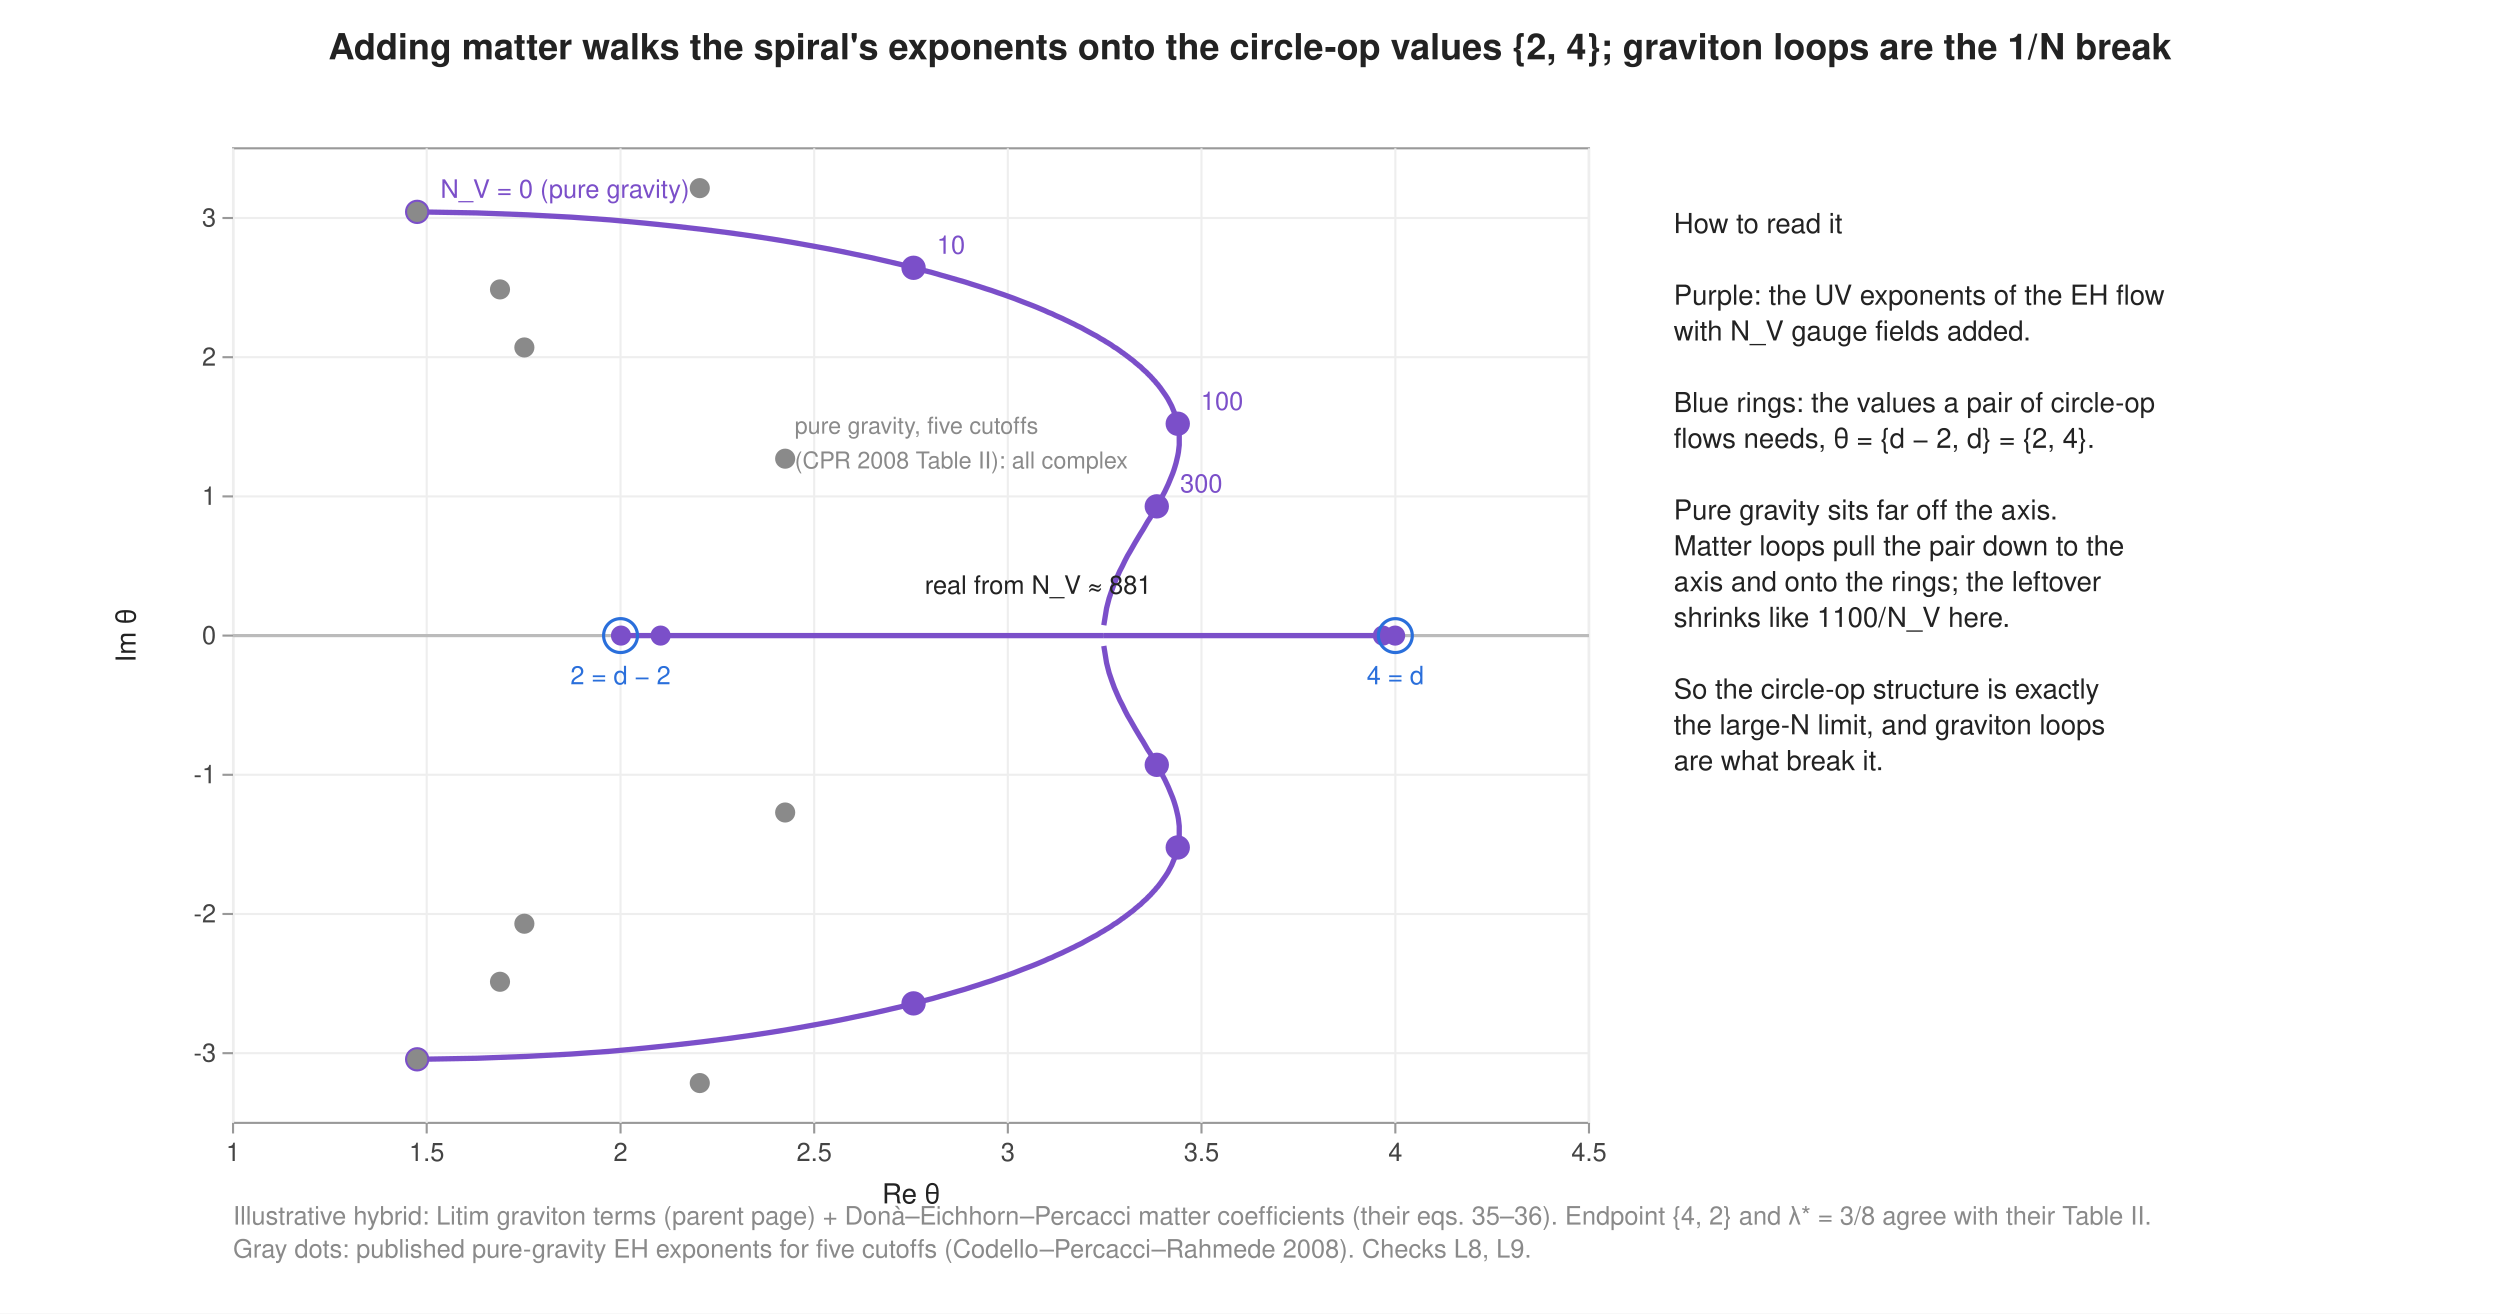
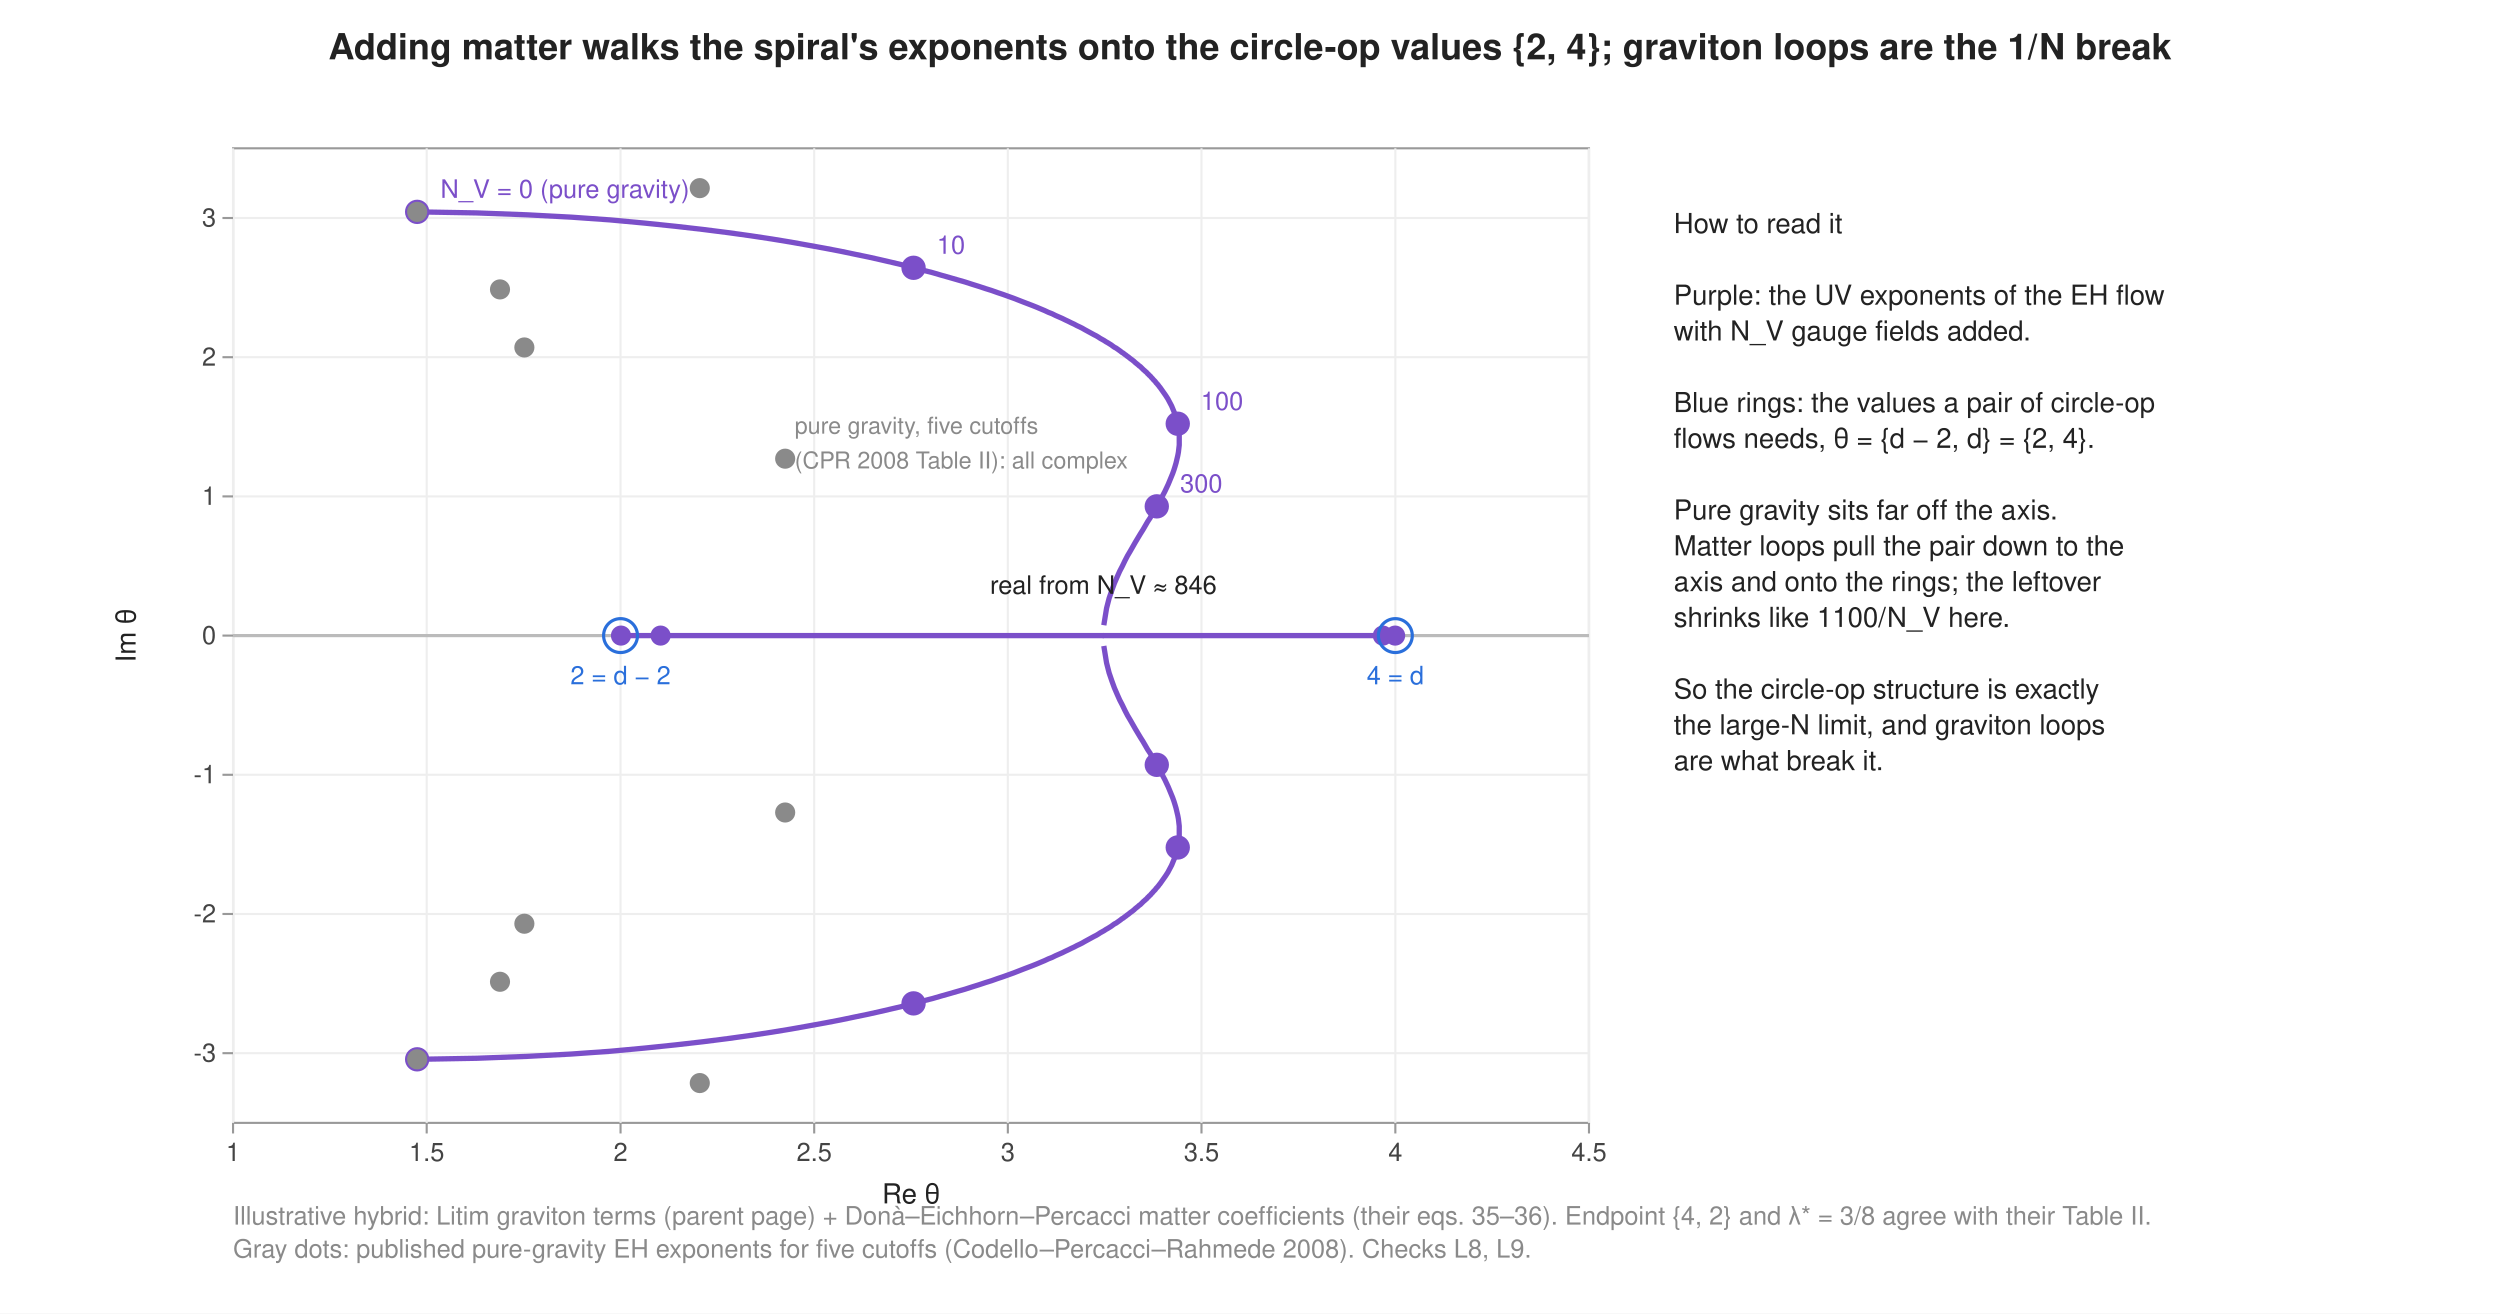
<svg xmlns="http://www.w3.org/2000/svg" width="1180" height="620" viewBox="0 0 1180 620">
  <rect x="0" y="0" width="1180" height="620" fill="white" />
  <text x="590.0" y="28.0" font-family="Helvetica, Arial, sans-serif" font-size="17" text-anchor="middle" fill="#222222" font-weight="bold">Adding matter walks the spiral's exponents onto the circle-op values {2, 4}; graviton loops are the 1/N break</text>
  <rect x="110.0" y="70.0" width="640.0" height="460.0" rx="0" stroke="#999" fill="none" stroke-width="1" opacity="1" />
  <line x1="110.0" y1="530.0" x2="110.0" y2="535.0" stroke="#999" stroke-width="1" opacity="1" />
  <line x1="110.0" y1="70.0" x2="110.0" y2="530.0" stroke="#eee" stroke-width="1" opacity="1" />
  <text x="110.0" y="548.0" font-family="Helvetica, Arial, sans-serif" font-size="12" text-anchor="middle" fill="#444" font-weight="normal">1</text>
  <line x1="201.4" y1="530.0" x2="201.4" y2="535.0" stroke="#999" stroke-width="1" opacity="1" />
  <line x1="201.4" y1="70.0" x2="201.4" y2="530.0" stroke="#eee" stroke-width="1" opacity="1" />
  <text x="201.4" y="548.0" font-family="Helvetica, Arial, sans-serif" font-size="12" text-anchor="middle" fill="#444" font-weight="normal">1.5</text>
  <line x1="292.9" y1="530.0" x2="292.9" y2="535.0" stroke="#999" stroke-width="1" opacity="1" />
  <line x1="292.9" y1="70.0" x2="292.9" y2="530.0" stroke="#eee" stroke-width="1" opacity="1" />
  <text x="292.9" y="548.0" font-family="Helvetica, Arial, sans-serif" font-size="12" text-anchor="middle" fill="#444" font-weight="normal">2</text>
  <line x1="384.3" y1="530.0" x2="384.3" y2="535.0" stroke="#999" stroke-width="1" opacity="1" />
  <line x1="384.3" y1="70.0" x2="384.3" y2="530.0" stroke="#eee" stroke-width="1" opacity="1" />
  <text x="384.3" y="548.0" font-family="Helvetica, Arial, sans-serif" font-size="12" text-anchor="middle" fill="#444" font-weight="normal">2.5</text>
  <line x1="475.7" y1="530.0" x2="475.7" y2="535.0" stroke="#999" stroke-width="1" opacity="1" />
  <line x1="475.7" y1="70.0" x2="475.7" y2="530.0" stroke="#eee" stroke-width="1" opacity="1" />
  <text x="475.7" y="548.0" font-family="Helvetica, Arial, sans-serif" font-size="12" text-anchor="middle" fill="#444" font-weight="normal">3</text>
  <line x1="567.1" y1="530.0" x2="567.1" y2="535.0" stroke="#999" stroke-width="1" opacity="1" />
  <line x1="567.1" y1="70.0" x2="567.1" y2="530.0" stroke="#eee" stroke-width="1" opacity="1" />
  <text x="567.1" y="548.0" font-family="Helvetica, Arial, sans-serif" font-size="12" text-anchor="middle" fill="#444" font-weight="normal">3.5</text>
  <line x1="658.6" y1="530.0" x2="658.6" y2="535.0" stroke="#999" stroke-width="1" opacity="1" />
  <line x1="658.6" y1="70.0" x2="658.6" y2="530.0" stroke="#eee" stroke-width="1" opacity="1" />
  <text x="658.6" y="548.0" font-family="Helvetica, Arial, sans-serif" font-size="12" text-anchor="middle" fill="#444" font-weight="normal">4</text>
  <line x1="750.0" y1="530.0" x2="750.0" y2="535.0" stroke="#999" stroke-width="1" opacity="1" />
  <line x1="750.0" y1="70.0" x2="750.0" y2="530.0" stroke="#eee" stroke-width="1" opacity="1" />
  <text x="750.0" y="548.0" font-family="Helvetica, Arial, sans-serif" font-size="12" text-anchor="middle" fill="#444" font-weight="normal">4.5</text>
  <line x1="105.0" y1="497.1" x2="110.0" y2="497.1" stroke="#999" stroke-width="1" opacity="1" />
  <line x1="110.0" y1="497.1" x2="750.0" y2="497.1" stroke="#eee" stroke-width="1" opacity="1" />
  <text x="102.0" y="501.1" font-family="Helvetica, Arial, sans-serif" font-size="12" text-anchor="end" fill="#444" font-weight="normal">-3</text>
  <line x1="105.0" y1="431.4" x2="110.0" y2="431.4" stroke="#999" stroke-width="1" opacity="1" />
  <line x1="110.0" y1="431.4" x2="750.0" y2="431.4" stroke="#eee" stroke-width="1" opacity="1" />
  <text x="102.0" y="435.4" font-family="Helvetica, Arial, sans-serif" font-size="12" text-anchor="end" fill="#444" font-weight="normal">-2</text>
  <line x1="105.0" y1="365.7" x2="110.0" y2="365.7" stroke="#999" stroke-width="1" opacity="1" />
  <line x1="110.0" y1="365.7" x2="750.0" y2="365.7" stroke="#eee" stroke-width="1" opacity="1" />
  <text x="102.0" y="369.7" font-family="Helvetica, Arial, sans-serif" font-size="12" text-anchor="end" fill="#444" font-weight="normal">-1</text>
  <line x1="105.0" y1="300.0" x2="110.0" y2="300.0" stroke="#999" stroke-width="1" opacity="1" />
  <line x1="110.0" y1="300.0" x2="750.0" y2="300.0" stroke="#eee" stroke-width="1" opacity="1" />
  <text x="102.0" y="304.0" font-family="Helvetica, Arial, sans-serif" font-size="12" text-anchor="end" fill="#444" font-weight="normal">0</text>
  <line x1="105.0" y1="234.3" x2="110.0" y2="234.3" stroke="#999" stroke-width="1" opacity="1" />
  <line x1="110.0" y1="234.3" x2="750.0" y2="234.3" stroke="#eee" stroke-width="1" opacity="1" />
  <text x="102.0" y="238.3" font-family="Helvetica, Arial, sans-serif" font-size="12" text-anchor="end" fill="#444" font-weight="normal">1</text>
  <line x1="105.0" y1="168.6" x2="110.0" y2="168.6" stroke="#999" stroke-width="1" opacity="1" />
  <line x1="110.0" y1="168.6" x2="750.0" y2="168.6" stroke="#eee" stroke-width="1" opacity="1" />
  <text x="102.0" y="172.6" font-family="Helvetica, Arial, sans-serif" font-size="12" text-anchor="end" fill="#444" font-weight="normal">2</text>
  <line x1="105.0" y1="102.9" x2="110.0" y2="102.9" stroke="#999" stroke-width="1" opacity="1" />
  <line x1="110.0" y1="102.9" x2="750.0" y2="102.9" stroke="#eee" stroke-width="1" opacity="1" />
  <text x="102.0" y="106.9" font-family="Helvetica, Arial, sans-serif" font-size="12" text-anchor="end" fill="#444" font-weight="normal">3</text>
  <text x="430.0" y="568.0" font-family="Helvetica, Arial, sans-serif" font-size="13" text-anchor="middle" fill="#222222" font-weight="normal">Re θ</text>
  <text x="64.0" y="300.0" font-family="Helvetica, Arial, sans-serif" font-size="13" text-anchor="middle" fill="#222222" font-weight="normal" transform="rotate(-90 64.0 300.0)">Im θ</text>
  <line x1="110.0" y1="300.0" x2="750.0" y2="300.0" stroke="#bbb" stroke-width="1.5" opacity="1" />
  <path d="M196.9,100.0 L225.0,100.5 L248.9,101.4 L269.7,102.5 L288.0,103.8 L304.2,105.3 L318.7,106.8 L331.8,108.3 L343.6,109.8 L354.4,111.3 L364.3,112.8 L373.4,114.3 L381.8,115.8 L389.5,117.2 L396.8,118.6 L403.5,120.0 L409.8,121.3 L415.6,122.6 L421.2,123.9 L426.3,125.1 L431.2,126.4 L435.8,127.6 L440.2,128.7 L444.3,129.9 L448.2,131.0 L452.0,132.1 L455.5,133.1 L458.9,134.2 L462.1,135.2 L465.1,136.2 L468.0,137.1 L470.8,138.1 L473.5,139.0 L476.0,139.9 L478.5,140.8 L480.8,141.7 L483.1,142.6 L485.2,143.4 L487.3,144.2 L489.3,145.0 L491.2,145.8 L493.1,146.6 L494.8,147.4 L496.6,148.1 L498.2,148.9 L499.8,149.6 L501.4,150.3 L502.8,151.0 L504.3,151.7 L505.7,152.4 L507.0,153.0 L508.3,153.7 L509.6,154.3 L510.8,154.9 L512.0,155.6 L513.1,156.2 L514.2,156.8 L515.3,157.4 L516.4,158.0 L517.4,158.5 L518.4,159.1 L519.3,159.7 L520.2,160.2 L521.1,160.7 L522.0,161.3 L522.9,161.8 L523.7,162.3 L524.5,162.8 L525.3,163.4 L526.0,163.9 L526.8,164.3 L527.5,164.8 L528.2,165.3 L528.9,165.8 L529.5,166.3 L530.2,166.7 L530.8,167.2 L531.4,167.6 L532.0,168.1 L532.6,168.5 L533.2,169.0 L533.7,169.4 L534.3,169.8 L534.8,170.2 L535.3,170.6 L535.8,171.1 L536.3,171.5 L536.8,171.9 L537.3,172.3 L537.7,172.7 L538.2,173.0 L538.6,173.4 L539.0,173.8 L539.4,174.2 L539.8,174.6 L540.2,174.9 L540.6,175.3 L541.0,175.6 L541.4,176.0 L541.7,176.4 L542.1,176.7 L542.4,177.1 L542.8,177.4 L543.1,177.7 L543.4,178.1 L543.7,178.4 L544.0,178.7 L544.3,179.1 L544.6,179.4 L544.9,179.7 L545.2,180.0 L545.5,180.4 L545.7,180.7 L546.0,181.0 L546.3,181.3 L546.5,181.6 L546.8,181.9 L547.0,182.2 L547.2,182.5 L547.5,182.8 L547.7,183.1 L548.9,184.8 L550.1,186.5 L551.2,188.2 L552.1,189.9 L553.0,191.6 L553.7,193.3 L554.4,195.0 L555.0,196.7 L555.5,198.3 L555.9,200.0 L556.2,201.7 L556.4,203.4 L556.6,205.1 L556.6,206.8 L556.6,208.4 L556.6,210.1 L556.4,211.8 L556.2,213.5 L555.9,215.1 L555.5,216.8 L555.1,218.5 L554.6,220.2 L554.1,221.8 L553.5,223.5 L552.8,225.2 L552.1,226.9 L551.4,228.6 L550.6,230.3 L549.8,232.0 L548.9,233.7 L548.0,235.5 L547.0,237.2 L546.0,239.0 L545.0,240.7 L543.9,242.5 L542.9,244.4 L541.7,246.2 L540.6,248.1 L539.5,250.0 L538.3,251.9 L537.1,253.9 L535.9,255.9 L534.7,258.0 L533.5,260.1 L532.2,262.3 L531.0,264.6 L529.8,267.1 L528.5,269.6 L527.3,272.3 L526.0,275.3 L524.8,278.6 L523.5,282.4 L522.3,287.1 L521.0,295.1" stroke="#7b4fc9" stroke-width="2.5" fill="none" opacity="1" stroke-linejoin="round" />
  <path d="M196.9,500.0 L225.0,499.5 L248.9,498.6 L269.7,497.5 L288.0,496.2 L304.2,494.7 L318.7,493.2 L331.8,491.7 L343.6,490.2 L354.4,488.7 L364.3,487.2 L373.4,485.7 L381.8,484.2 L389.5,482.8 L396.8,481.4 L403.5,480.0 L409.8,478.7 L415.6,477.4 L421.2,476.1 L426.3,474.9 L431.2,473.6 L435.8,472.4 L440.2,471.3 L444.3,470.1 L448.2,469.0 L452.0,467.9 L455.5,466.9 L458.9,465.8 L462.1,464.8 L465.1,463.8 L468.0,462.9 L470.8,461.9 L473.5,461.0 L476.0,460.1 L478.5,459.2 L480.8,458.3 L483.1,457.4 L485.2,456.6 L487.3,455.8 L489.3,455.0 L491.2,454.2 L493.1,453.4 L494.8,452.6 L496.6,451.9 L498.2,451.1 L499.8,450.4 L501.4,449.7 L502.8,449.0 L504.3,448.3 L505.7,447.6 L507.0,447.0 L508.3,446.3 L509.6,445.7 L510.8,445.1 L512.0,444.4 L513.1,443.8 L514.2,443.2 L515.3,442.6 L516.4,442.0 L517.4,441.5 L518.4,440.9 L519.3,440.3 L520.2,439.8 L521.1,439.3 L522.0,438.7 L522.9,438.2 L523.7,437.7 L524.5,437.2 L525.3,436.6 L526.0,436.1 L526.8,435.7 L527.5,435.2 L528.2,434.7 L528.9,434.2 L529.5,433.7 L530.2,433.3 L530.8,432.8 L531.4,432.4 L532.0,431.9 L532.6,431.5 L533.2,431.0 L533.7,430.6 L534.3,430.2 L534.8,429.8 L535.3,429.4 L535.8,428.9 L536.3,428.5 L536.8,428.1 L537.3,427.7 L537.7,427.3 L538.2,427.0 L538.6,426.6 L539.0,426.2 L539.4,425.8 L539.8,425.4 L540.2,425.1 L540.6,424.7 L541.0,424.4 L541.4,424.0 L541.7,423.6 L542.1,423.3 L542.4,422.9 L542.8,422.6 L543.1,422.3 L543.4,421.9 L543.7,421.6 L544.0,421.3 L544.3,420.9 L544.6,420.6 L544.9,420.3 L545.2,420.0 L545.5,419.6 L545.7,419.3 L546.0,419.0 L546.3,418.7 L546.5,418.4 L546.8,418.1 L547.0,417.8 L547.2,417.5 L547.5,417.2 L547.7,416.9 L548.9,415.2 L550.1,413.5 L551.2,411.8 L552.1,410.1 L553.0,408.4 L553.7,406.7 L554.4,405.0 L555.0,403.3 L555.5,401.7 L555.9,400.0 L556.2,398.3 L556.4,396.6 L556.6,394.9 L556.6,393.2 L556.6,391.6 L556.6,389.9 L556.4,388.2 L556.2,386.5 L555.9,384.9 L555.5,383.2 L555.1,381.5 L554.6,379.8 L554.1,378.2 L553.5,376.5 L552.8,374.8 L552.1,373.1 L551.4,371.4 L550.6,369.7 L549.8,368.0 L548.9,366.3 L548.0,364.5 L547.0,362.8 L546.0,361.0 L545.0,359.3 L543.9,357.5 L542.9,355.6 L541.7,353.8 L540.6,351.9 L539.5,350.0 L538.3,348.1 L537.1,346.1 L535.9,344.1 L534.7,342.0 L533.5,339.9 L532.2,337.7 L531.0,335.4 L529.8,332.9 L528.5,330.4 L527.3,327.7 L526.0,324.7 L524.8,321.4 L523.5,317.6 L522.3,312.9 L521.0,304.9" stroke="#7b4fc9" stroke-width="2.5" fill="none" opacity="1" stroke-linejoin="round" />
-   <path d="M521.0,300.0 L490.0,300.0 L474.6,300.0 L462.9,300.0 L453.2,300.0 L444.7,300.0 L437.1,300.0 L430.1,300.0 L423.6,300.0 L417.6,300.0 L412.0,300.0 L406.6,300.0 L401.6,300.0 L396.9,300.0 L392.4,300.0 L388.1,300.0 L384.0,300.0 L380.1,300.0 L376.4,300.0 L372.8,300.0 L369.4,300.0 L366.1,300.0 L363.0,300.0 L360.0,300.0 L357.1,300.0 L354.3,300.0 L351.7,300.0 L349.2,300.0 L346.7,300.0 L344.4,300.0 L342.2,300.0 L340.0,300.0 L338.0,300.0 L336.0,300.0 L334.1,300.0 L332.3,300.0 L330.6,300.0 L328.9,300.0 L327.3,300.0 L325.8,300.0 L324.3,300.0 L322.9,300.0 L321.6,300.0 L320.3,300.0 L319.0,300.0 L317.9,300.0 L316.7,300.0 L315.7,300.0 L314.6,300.0 L313.6,300.0 L312.7,300.0 L311.8,300.0 L310.9,300.0 L310.1,300.0 L309.3,300.0 L308.5,300.0 L307.8,300.0 L307.1,300.0 L306.5,300.0 L305.8,300.0 L305.2,300.0 L304.7,300.0 L304.1,300.0 L303.6,300.0 L303.1,300.0 L302.6,300.0 L302.2,300.0 L301.7,300.0 L301.3,300.0 L300.9,300.0 L300.5,300.0 L300.2,300.0 L299.8,300.0 L299.5,300.0 L299.2,300.0 L298.9,300.0 L298.6,300.0 L298.4,300.0 L298.1,300.0 L297.8,300.0 L297.6,300.0 L297.4,300.0 L297.2,300.0 L297.0,300.0 L296.8,300.0 L296.6,300.0 L296.4,300.0 L296.2,300.0 L296.1,300.0 L295.9,300.0 L295.8,300.0 L295.6,300.0 L295.5,300.0 L295.4,300.0 L295.3,300.0 L295.2,300.0 L295.0,300.0 L294.9,300.0 L294.8,300.0 L294.8,300.0 L294.7,300.0 L294.6,300.0 L294.5,300.0 L294.4,300.0 L294.3,300.0 L294.3,300.0 L294.2,300.0 L294.1,300.0 L294.1,300.0 L294.0,300.0 L294.0,300.0 L293.9,300.0 L293.9,300.0 L293.8,300.0 L293.8,300.0 L293.7,300.0 L293.7,300.0 L293.6,300.0 L293.6,300.0 L293.6,300.0 L293.5,300.0 L293.5,300.0 L293.5,300.0 L293.4,300.0 L293.4,300.0 L293.4,300.0 L293.4,300.0 L293.3,300.0 L293.3,300.0 L293.3,300.0 L293.3,300.0 L293.3,300.0 L293.2,300.0 L293.2,300.0 L293.2,300.0 L293.2,300.0 L293.2,300.0 L293.2,300.0 L293.1,300.0 L293.1,300.0 L293.1,300.0 L293.1,300.0 L293.1,300.0 L293.1,300.0 L293.1,300.0 L293.1,300.0" stroke="#7b4fc9" stroke-width="2.5" fill="none" opacity="1" stroke-linejoin="round" />
-   <path d="M521.0,300.0 L549.7,300.0 L562.7,300.0 L571.9,300.0 L579.2,300.0 L585.4,300.0 L590.7,300.0 L595.4,300.0 L599.6,300.0 L603.4,300.0 L606.8,300.0 L610.0,300.0 L612.9,300.0 L615.5,300.0 L618.0,300.0 L620.3,300.0 L622.4,300.0 L624.4,300.0 L626.3,300.0 L628.0,300.0 L629.7,300.0 L631.2,300.0 L632.7,300.0 L634.0,300.0 L635.3,300.0 L636.5,300.0 L637.6,300.0 L638.7,300.0 L639.7,300.0 L640.7,300.0 L641.6,300.0 L642.4,300.0 L643.3,300.0 L644.0,300.0 L644.7,300.0 L645.4,300.0 L646.1,300.0 L646.7,300.0 L647.3,300.0 L647.9,300.0 L648.4,300.0 L648.9,300.0 L649.4,300.0 L649.8,300.0 L650.2,300.0 L650.6,300.0 L651.0,300.0 L651.4,300.0 L651.8,300.0 L652.1,300.0 L652.4,300.0 L652.7,300.0 L653.0,300.0 L653.3,300.0 L653.5,300.0 L653.8,300.0 L654.0,300.0 L654.2,300.0 L654.4,300.0 L654.6,300.0 L654.8,300.0 L655.0,300.0 L655.2,300.0 L655.3,300.0 L655.5,300.0 L655.6,300.0 L655.8,300.0 L655.9,300.0 L656.0,300.0 L656.2,300.0 L656.3,300.0 L656.4,300.0 L656.5,300.0 L656.6,300.0 L656.7,300.0 L656.8,300.0 L656.9,300.0 L656.9,300.0 L657.0,300.0 L657.1,300.0 L657.2,300.0 L657.2,300.0 L657.3,300.0 L657.4,300.0 L657.4,300.0 L657.5,300.0 L657.5,300.0 L657.6,300.0 L657.6,300.0 L657.7,300.0 L657.7,300.0 L657.8,300.0 L657.8,300.0 L657.8,300.0 L657.9,300.0 L657.9,300.0 L657.9,300.0 L658.0,300.0 L658.0,300.0 L658.0,300.0 L658.0,300.0 L658.1,300.0 L658.1,300.0 L658.1,300.0 L658.1,300.0 L658.2,300.0 L658.2,300.0 L658.2,300.0 L658.2,300.0 L658.2,300.0 L658.2,300.0 L658.3,300.0 L658.3,300.0 L658.3,300.0 L658.3,300.0 L658.3,300.0 L658.3,300.0 L658.3,300.0 L658.4,300.0 L658.4,300.0 L658.4,300.0 L658.4,300.0 L658.4,300.0 L658.4,300.0 L658.4,300.0 L658.4,300.0 L658.4,300.0 L658.4,300.0 L658.4,300.0 L658.4,300.0 L658.4,300.0 L658.5,300.0 L658.5,300.0 L658.5,300.0 L658.5,300.0 L658.5,300.0 L658.5,300.0 L658.5,300.0 L658.5,300.0 L658.5,300.0 L658.5,300.0 L658.5,300.0 L658.5,300.0 L658.5,300.0 L658.5,300.0 L658.5,300.0" stroke="#7b4fc9" stroke-width="2.5" fill="none" opacity="1" stroke-linejoin="round" />
+   <path d="M521.0,300.0 L520.8,300.0 L490.0,300.0 L474.6,300.0 L462.9,300.0 L453.2,300.0 L444.7,300.0 L437.1,300.0 L430.1,300.0 L423.6,300.0 L417.6,300.0 L412.0,300.0 L406.6,300.0 L401.6,300.0 L396.9,300.0 L392.4,300.0 L388.1,300.0 L384.0,300.0 L380.1,300.0 L376.4,300.0 L372.8,300.0 L369.4,300.0 L366.1,300.0 L363.0,300.0 L360.0,300.0 L357.1,300.0 L354.3,300.0 L351.7,300.0 L349.2,300.0 L346.7,300.0 L344.4,300.0 L342.2,300.0 L340.0,300.0 L338.0,300.0 L336.0,300.0 L334.1,300.0 L332.3,300.0 L330.6,300.0 L328.9,300.0 L327.3,300.0 L325.8,300.0 L324.3,300.0 L322.9,300.0 L321.6,300.0 L320.3,300.0 L319.0,300.0 L317.9,300.0 L316.7,300.0 L315.7,300.0 L314.6,300.0 L313.6,300.0 L312.7,300.0 L311.8,300.0 L310.9,300.0 L310.1,300.0 L309.3,300.0 L308.5,300.0 L307.8,300.0 L307.1,300.0 L306.5,300.0 L305.8,300.0 L305.2,300.0 L304.7,300.0 L304.1,300.0 L303.6,300.0 L303.1,300.0 L302.6,300.0 L302.2,300.0 L301.7,300.0 L301.3,300.0 L300.9,300.0 L300.5,300.0 L300.2,300.0 L299.8,300.0 L299.5,300.0 L299.2,300.0 L298.9,300.0 L298.6,300.0 L298.4,300.0 L298.1,300.0 L297.8,300.0 L297.6,300.0 L297.4,300.0 L297.2,300.0 L297.0,300.0 L296.8,300.0 L296.6,300.0 L296.4,300.0 L296.2,300.0 L296.1,300.0 L295.9,300.0 L295.8,300.0 L295.6,300.0 L295.5,300.0 L295.4,300.0 L295.3,300.0 L295.2,300.0 L295.0,300.0 L294.9,300.0 L294.8,300.0 L294.8,300.0 L294.7,300.0 L294.6,300.0 L294.5,300.0 L294.4,300.0 L294.3,300.0 L294.3,300.0 L294.2,300.0 L294.1,300.0 L294.1,300.0 L294.0,300.0 L294.0,300.0 L293.9,300.0 L293.9,300.0 L293.8,300.0 L293.8,300.0 L293.7,300.0 L293.7,300.0 L293.6,300.0 L293.6,300.0 L293.6,300.0 L293.5,300.0 L293.5,300.0 L293.5,300.0 L293.4,300.0 L293.4,300.0 L293.4,300.0 L293.4,300.0 L293.3,300.0 L293.3,300.0 L293.3,300.0 L293.3,300.0 L293.3,300.0 L293.2,300.0 L293.2,300.0 L293.2,300.0 L293.2,300.0 L293.2,300.0 L293.2,300.0 L293.1,300.0 L293.1,300.0 L293.1,300.0 L293.1,300.0 L293.1,300.0 L293.1,300.0 L293.1,300.0 L293.1,300.0" stroke="#7b4fc9" stroke-width="2.5" fill="none" opacity="1" stroke-linejoin="round" />
+   <path d="M521.0,300.0 L520.8,300.0 L549.7,300.0 L562.7,300.0 L571.9,300.0 L579.2,300.0 L585.4,300.0 L590.7,300.0 L595.4,300.0 L599.6,300.0 L603.4,300.0 L606.8,300.0 L610.0,300.0 L612.9,300.0 L615.5,300.0 L618.0,300.0 L620.3,300.0 L622.4,300.0 L624.4,300.0 L626.3,300.0 L628.0,300.0 L629.7,300.0 L631.2,300.0 L632.7,300.0 L634.0,300.0 L635.3,300.0 L636.5,300.0 L637.6,300.0 L638.7,300.0 L639.7,300.0 L640.7,300.0 L641.6,300.0 L642.4,300.0 L643.3,300.0 L644.0,300.0 L644.7,300.0 L645.4,300.0 L646.1,300.0 L646.7,300.0 L647.3,300.0 L647.9,300.0 L648.4,300.0 L648.9,300.0 L649.4,300.0 L649.8,300.0 L650.2,300.0 L650.6,300.0 L651.0,300.0 L651.4,300.0 L651.8,300.0 L652.1,300.0 L652.4,300.0 L652.7,300.0 L653.0,300.0 L653.3,300.0 L653.5,300.0 L653.8,300.0 L654.0,300.0 L654.2,300.0 L654.4,300.0 L654.6,300.0 L654.8,300.0 L655.0,300.0 L655.2,300.0 L655.3,300.0 L655.5,300.0 L655.6,300.0 L655.8,300.0 L655.9,300.0 L656.0,300.0 L656.2,300.0 L656.3,300.0 L656.4,300.0 L656.5,300.0 L656.6,300.0 L656.7,300.0 L656.8,300.0 L656.9,300.0 L656.9,300.0 L657.0,300.0 L657.1,300.0 L657.2,300.0 L657.2,300.0 L657.3,300.0 L657.4,300.0 L657.4,300.0 L657.5,300.0 L657.5,300.0 L657.6,300.0 L657.6,300.0 L657.7,300.0 L657.7,300.0 L657.8,300.0 L657.8,300.0 L657.8,300.0 L657.9,300.0 L657.9,300.0 L657.9,300.0 L658.0,300.0 L658.0,300.0 L658.0,300.0 L658.0,300.0 L658.1,300.0 L658.1,300.0 L658.1,300.0 L658.1,300.0 L658.2,300.0 L658.2,300.0 L658.2,300.0 L658.2,300.0 L658.2,300.0 L658.2,300.0 L658.3,300.0 L658.3,300.0 L658.3,300.0 L658.3,300.0 L658.3,300.0 L658.3,300.0 L658.3,300.0 L658.4,300.0 L658.4,300.0 L658.4,300.0 L658.4,300.0 L658.4,300.0 L658.4,300.0 L658.4,300.0 L658.4,300.0 L658.4,300.0 L658.4,300.0 L658.4,300.0 L658.4,300.0 L658.4,300.0 L658.5,300.0 L658.5,300.0 L658.5,300.0 L658.5,300.0 L658.5,300.0 L658.5,300.0 L658.5,300.0 L658.5,300.0 L658.5,300.0 L658.5,300.0 L658.5,300.0 L658.5,300.0 L658.5,300.0 L658.5,300.0 L658.5,300.0" stroke="#7b4fc9" stroke-width="2.5" fill="none" opacity="1" stroke-linejoin="round" />
  <circle cx="196.9" cy="100.0" r="5.0" stroke="#7b4fc9" fill="#7b4fc9" stroke-width="1.5" opacity="1" />
  <circle cx="196.9" cy="500.0" r="5.0" stroke="#7b4fc9" fill="#7b4fc9" stroke-width="1.5" opacity="1" />
  <text x="207.9" y="93.4" font-family="Helvetica, Arial, sans-serif" font-size="12" text-anchor="start" fill="#7b4fc9" font-weight="normal">N_V = 0 (pure gravity)</text>
  <circle cx="431.2" cy="126.4" r="5.0" stroke="#7b4fc9" fill="#7b4fc9" stroke-width="1.5" opacity="1" />
  <circle cx="431.2" cy="473.6" r="5.0" stroke="#7b4fc9" fill="#7b4fc9" stroke-width="1.5" opacity="1" />
  <text x="442.2" y="119.8" font-family="Helvetica, Arial, sans-serif" font-size="12" text-anchor="start" fill="#7b4fc9" font-weight="normal">10</text>
  <circle cx="555.9" cy="200.0" r="5.0" stroke="#7b4fc9" fill="#7b4fc9" stroke-width="1.5" opacity="1" />
  <circle cx="555.9" cy="400.0" r="5.0" stroke="#7b4fc9" fill="#7b4fc9" stroke-width="1.5" opacity="1" />
  <text x="566.8" y="193.5" font-family="Helvetica, Arial, sans-serif" font-size="12" text-anchor="start" fill="#7b4fc9" font-weight="normal">100</text>
  <circle cx="546.0" cy="239.0" r="5.0" stroke="#7b4fc9" fill="#7b4fc9" stroke-width="1.5" opacity="1" />
  <circle cx="546.0" cy="361.0" r="5.0" stroke="#7b4fc9" fill="#7b4fc9" stroke-width="1.5" opacity="1" />
  <text x="557.0" y="232.4" font-family="Helvetica, Arial, sans-serif" font-size="12" text-anchor="start" fill="#7b4fc9" font-weight="normal">300</text>
  <circle cx="311.8" cy="300.0" r="4.0" stroke="#7b4fc9" fill="#7b4fc9" stroke-width="1.5" opacity="1" />
  <circle cx="652.7" cy="300.0" r="4.0" stroke="#7b4fc9" fill="#7b4fc9" stroke-width="1.5" opacity="1" />
  <circle cx="293.1" cy="300.0" r="4.0" stroke="#7b4fc9" fill="#7b4fc9" stroke-width="1.5" opacity="1" />
  <circle cx="658.5" cy="300.0" r="4.0" stroke="#7b4fc9" fill="#7b4fc9" stroke-width="1.5" opacity="1" />
  <circle cx="292.9" cy="300.0" r="8.0" stroke="#2a6fdb" fill="none" stroke-width="1.5" opacity="1" />
  <circle cx="658.6" cy="300.0" r="8.0" stroke="#2a6fdb" fill="none" stroke-width="1.5" opacity="1" />
  <text x="292.9" y="323.0" font-family="Helvetica, Arial, sans-serif" font-size="12" text-anchor="middle" fill="#2a6fdb" font-weight="normal">2 = d − 2</text>
  <text x="658.6" y="323.0" font-family="Helvetica, Arial, sans-serif" font-size="12" text-anchor="middle" fill="#2a6fdb" font-weight="normal">4 = d</text>
-   <text x="490.0" y="280.3" font-family="Helvetica, Arial, sans-serif" font-size="12" text-anchor="middle" fill="#222222" font-weight="normal">real from N_V ≈ 881</text>
+   <text x="520.8" y="280.3" font-family="Helvetica, Arial, sans-serif" font-size="12" text-anchor="middle" fill="#222222" font-weight="normal">real from N_V ≈ 846</text>
  <circle cx="196.9" cy="100.0" r="4.0" stroke="#8a8a8a" fill="#8a8a8a" stroke-width="1.5" opacity="1" />
  <circle cx="196.9" cy="500.0" r="4.0" stroke="#8a8a8a" fill="#8a8a8a" stroke-width="1.5" opacity="1" />
  <circle cx="236.0" cy="136.6" r="4.0" stroke="#8a8a8a" fill="#8a8a8a" stroke-width="1.5" opacity="1" />
  <circle cx="236.0" cy="463.4" r="4.0" stroke="#8a8a8a" fill="#8a8a8a" stroke-width="1.5" opacity="1" />
  <circle cx="330.3" cy="88.8" r="4.0" stroke="#8a8a8a" fill="#8a8a8a" stroke-width="1.5" opacity="1" />
  <circle cx="330.3" cy="511.2" r="4.0" stroke="#8a8a8a" fill="#8a8a8a" stroke-width="1.5" opacity="1" />
  <circle cx="370.6" cy="216.5" r="4.0" stroke="#8a8a8a" fill="#8a8a8a" stroke-width="1.5" opacity="1" />
  <circle cx="370.6" cy="383.5" r="4.0" stroke="#8a8a8a" fill="#8a8a8a" stroke-width="1.5" opacity="1" />
  <circle cx="247.5" cy="164.0" r="4.0" stroke="#8a8a8a" fill="#8a8a8a" stroke-width="1.5" opacity="1" />
  <circle cx="247.5" cy="436.0" r="4.0" stroke="#8a8a8a" fill="#8a8a8a" stroke-width="1.5" opacity="1" />
  <text x="375.1" y="204.7" font-family="Helvetica, Arial, sans-serif" font-size="11" text-anchor="start" fill="#8a8a8a" font-weight="normal">pure gravity, five cutoffs</text>
  <text x="375.1" y="221.1" font-family="Helvetica, Arial, sans-serif" font-size="11" text-anchor="start" fill="#8a8a8a" font-weight="normal">(CPR 2008 Table II): all complex</text>
  <text x="790.0" y="110.0" font-family="Helvetica, Arial, sans-serif" font-size="13" text-anchor="start" fill="#222222" font-weight="normal">How to read it</text>
  <text x="790.0" y="126.9" font-family="Helvetica, Arial, sans-serif" font-size="13" text-anchor="start" fill="#222222" font-weight="normal" />
  <text x="790.0" y="143.8" font-family="Helvetica, Arial, sans-serif" font-size="13" text-anchor="start" fill="#222222" font-weight="normal">Purple: the UV exponents of the EH flow</text>
  <text x="790.0" y="160.7" font-family="Helvetica, Arial, sans-serif" font-size="13" text-anchor="start" fill="#222222" font-weight="normal">with N_V gauge fields added.</text>
  <text x="790.0" y="177.6" font-family="Helvetica, Arial, sans-serif" font-size="13" text-anchor="start" fill="#222222" font-weight="normal" />
  <text x="790.0" y="194.5" font-family="Helvetica, Arial, sans-serif" font-size="13" text-anchor="start" fill="#222222" font-weight="normal">Blue rings: the values a pair of circle-op</text>
  <text x="790.0" y="211.4" font-family="Helvetica, Arial, sans-serif" font-size="13" text-anchor="start" fill="#222222" font-weight="normal">flows needs, θ = {d − 2, d} = {2, 4}.</text>
  <text x="790.0" y="228.3" font-family="Helvetica, Arial, sans-serif" font-size="13" text-anchor="start" fill="#222222" font-weight="normal" />
  <text x="790.0" y="245.2" font-family="Helvetica, Arial, sans-serif" font-size="13" text-anchor="start" fill="#222222" font-weight="normal">Pure gravity sits far off the axis.</text>
  <text x="790.0" y="262.1" font-family="Helvetica, Arial, sans-serif" font-size="13" text-anchor="start" fill="#222222" font-weight="normal">Matter loops pull the pair down to the</text>
  <text x="790.0" y="279.0" font-family="Helvetica, Arial, sans-serif" font-size="13" text-anchor="start" fill="#222222" font-weight="normal">axis and onto the rings; the leftover</text>
  <text x="790.0" y="295.9" font-family="Helvetica, Arial, sans-serif" font-size="13" text-anchor="start" fill="#222222" font-weight="normal">shrinks like 1100/N_V here.</text>
  <text x="790.0" y="312.8" font-family="Helvetica, Arial, sans-serif" font-size="13" text-anchor="start" fill="#222222" font-weight="normal" />
  <text x="790.0" y="329.7" font-family="Helvetica, Arial, sans-serif" font-size="13" text-anchor="start" fill="#222222" font-weight="normal">So the circle-op structure is exactly</text>
  <text x="790.0" y="346.6" font-family="Helvetica, Arial, sans-serif" font-size="13" text-anchor="start" fill="#222222" font-weight="normal">the large-N limit, and graviton loops</text>
  <text x="790.0" y="363.5" font-family="Helvetica, Arial, sans-serif" font-size="13" text-anchor="start" fill="#222222" font-weight="normal">are what break it.</text>
  <text x="110.0" y="578.0" font-family="Helvetica, Arial, sans-serif" font-size="12" text-anchor="start" fill="#8a8a8a" font-weight="normal">Illustrative hybrid: Litim graviton terms (parent page) + Donà–Eichhorn–Percacci matter coefficients (their eqs. 35–36). Endpoint {4, 2} and λ* = 3/8 agree with their Table II.</text>
  <text x="110.0" y="593.6" font-family="Helvetica, Arial, sans-serif" font-size="12" text-anchor="start" fill="#8a8a8a" font-weight="normal">Gray dots: published pure-gravity EH exponents for five cutoffs (Codello–Percacci–Rahmede 2008). Checks L8, L9.</text>
</svg>
